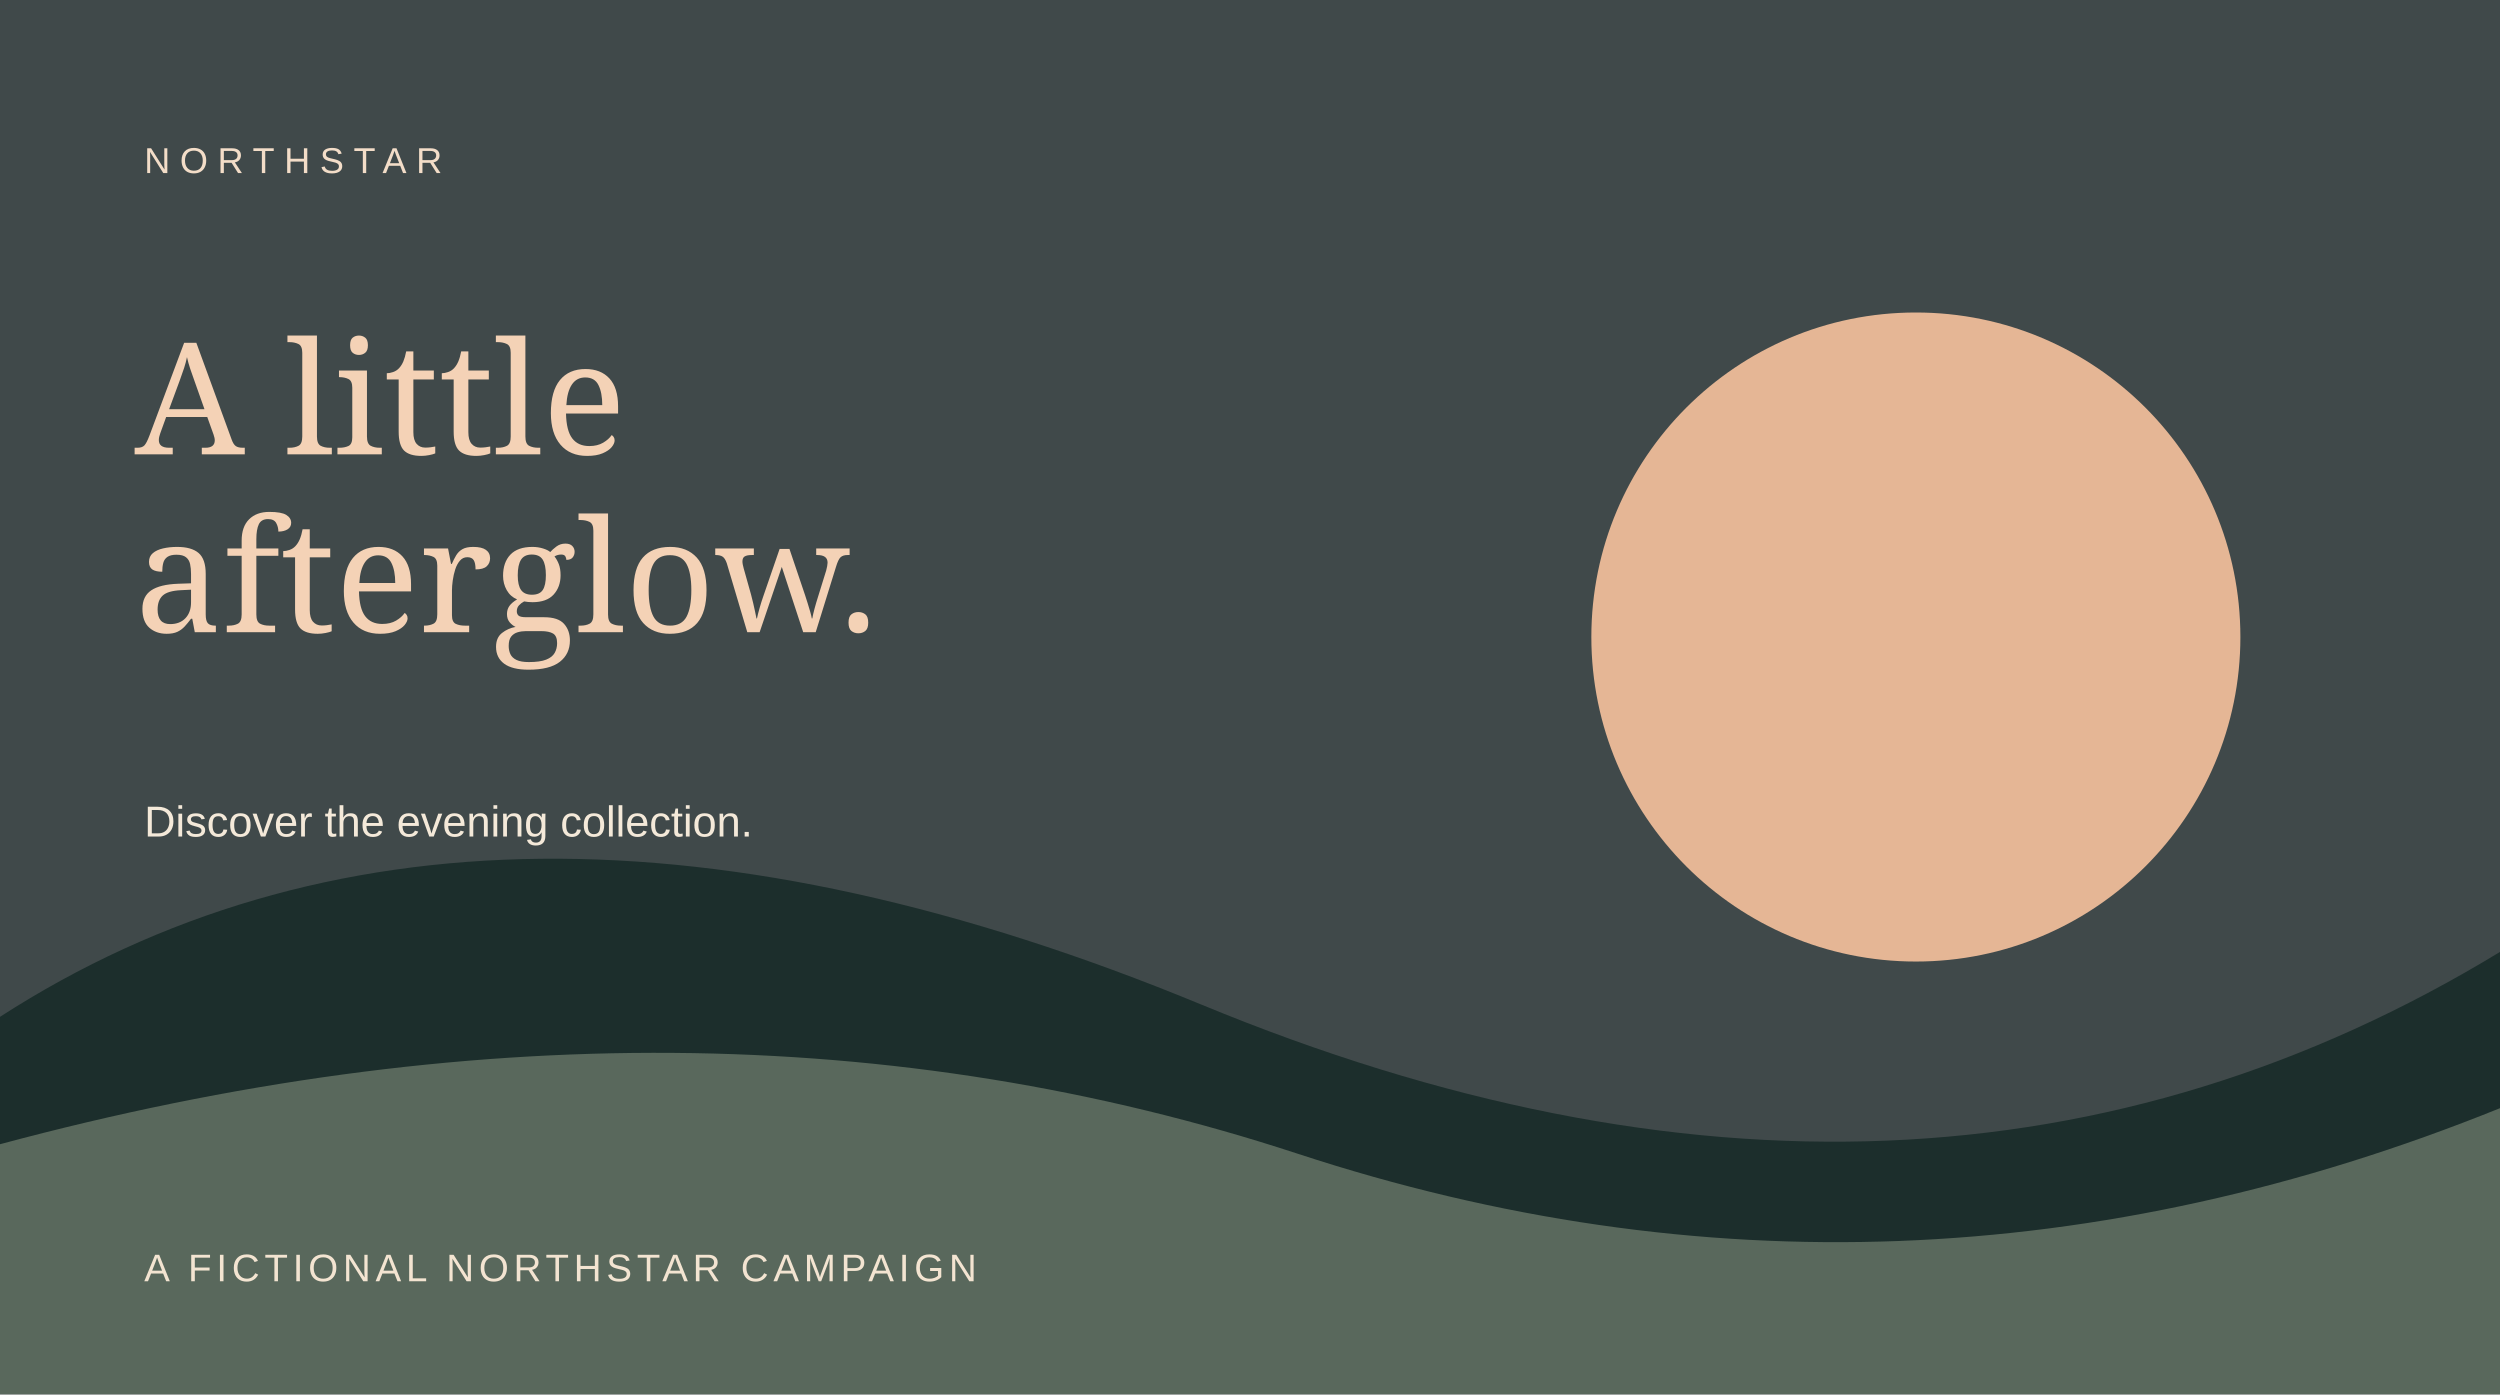
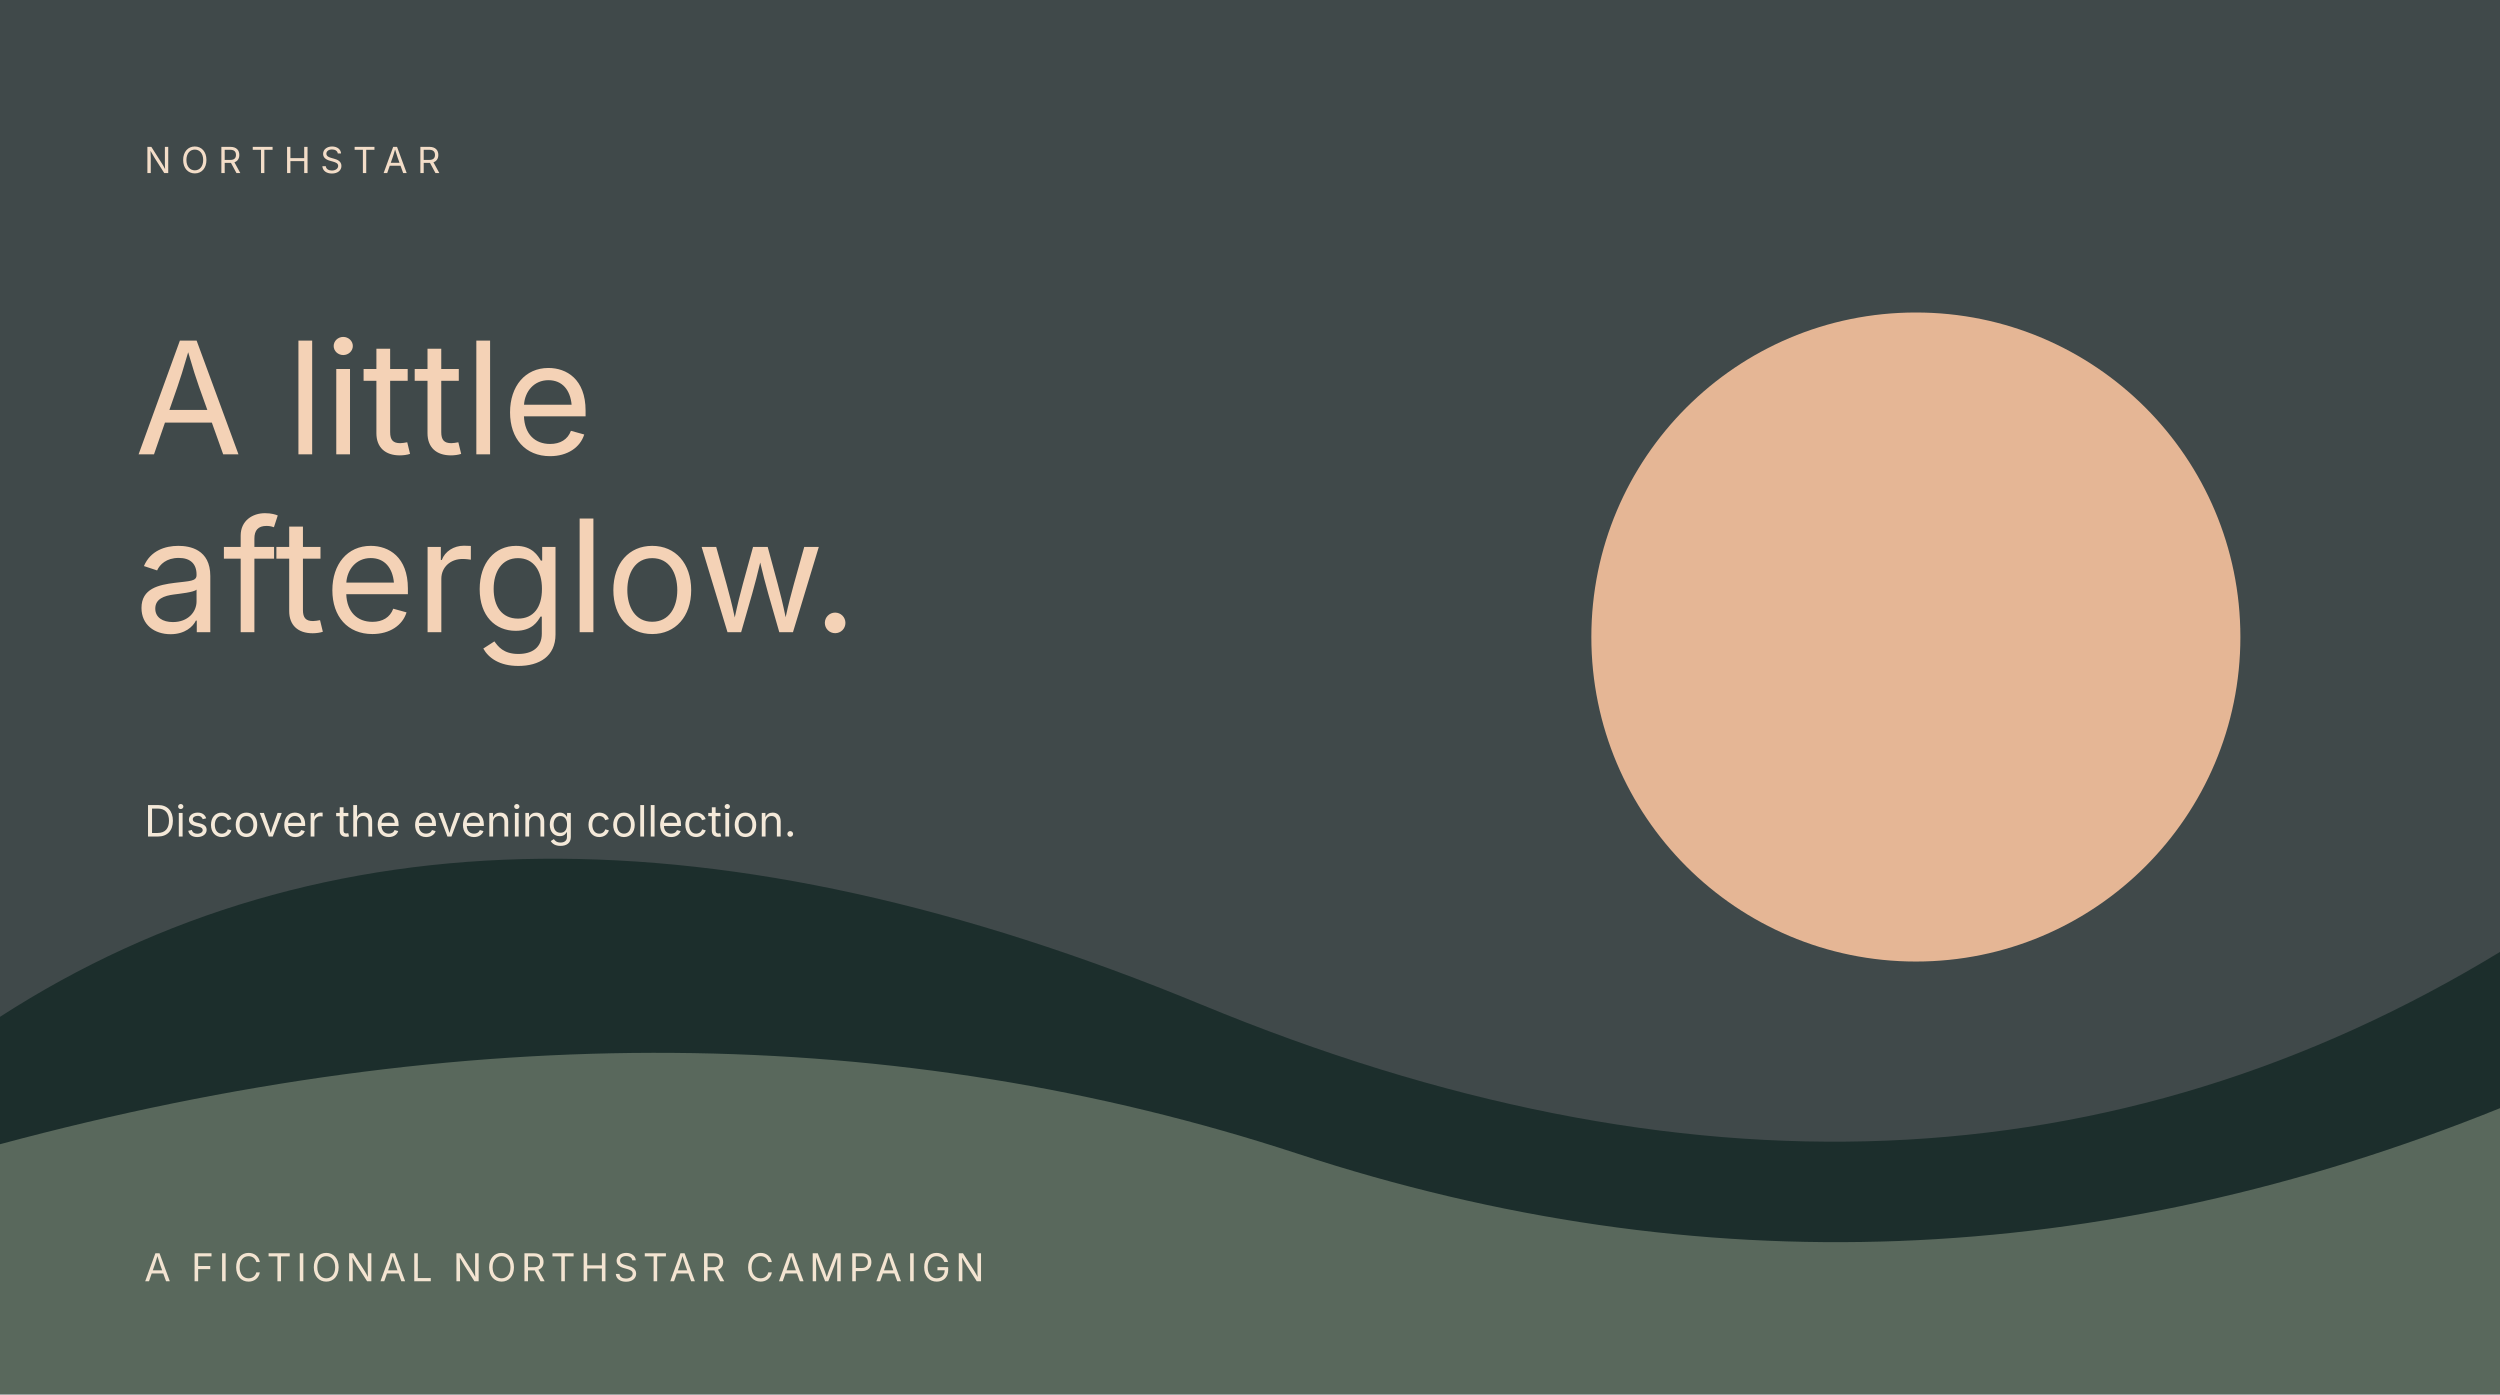
<svg xmlns="http://www.w3.org/2000/svg" width="1040" height="580" viewBox="0 0 1040 580" role="img" aria-label="Fictional Northstar afterglow campaign banner version 1">
  <rect width="1040" height="580" fill="#40494a" />
  <circle cx="797" cy="265" r="135" fill="#e5b695" />
  <path d="M0 423Q200 294 500 418T1040 396V580H0Z" fill="#1c2e2c" />
  <path d="M0 476Q290 398 540 480T1040 461V580H0Z" fill="#59685c" />
-   <text x="60" y="72" font-family="Arial,sans-serif" font-size="15" letter-spacing="4" fill="#f3ddc8">NORTHSTAR</text>
-   <text x="56" y="189" font-family="Georgia,serif" font-size="65" fill="#f4d2b6">A little</text>
-   <text x="56" y="263" font-family="Georgia,serif" font-size="65" fill="#f4d2b6">afterglow.</text>
-   <text x="60" y="348" font-family="Arial,sans-serif" font-size="18" fill="#f4e9d9">Discover the evening collection.</text>
-   <text x="60" y="533" font-family="Arial,sans-serif" font-size="16" letter-spacing="2" fill="#f3e4d1">A FICTIONAL NORTHSTAR CAMPAIGN</text>
+   <text x="60" y="72" font-family="SF Pro, -apple-system, BlinkMacSystemFont, Aptos, Calibri" font-size="15" letter-spacing="4" fill="#f3ddc8">NORTHSTAR</text>
+   <text x="56" y="189" font-family="Aptos Display, Aptos, Calibri, SF Pro, -apple-system, BlinkMacSystemFont" font-size="65" fill="#f4d2b6">A little</text>
+   <text x="56" y="263" font-family="Aptos Display, Aptos, Calibri, SF Pro, -apple-system, BlinkMacSystemFont" font-size="65" fill="#f4d2b6">afterglow.</text>
+   <text x="60" y="348" font-family="SF Pro, -apple-system, BlinkMacSystemFont, Aptos, Calibri" font-size="18" fill="#f4e9d9">Discover the evening collection.</text>
+   <text x="60" y="533" font-family="SF Pro, -apple-system, BlinkMacSystemFont, Aptos, Calibri" font-size="16" letter-spacing="2" fill="#f3e4d1">A FICTIONAL NORTHSTAR CAMPAIGN</text>
</svg>
